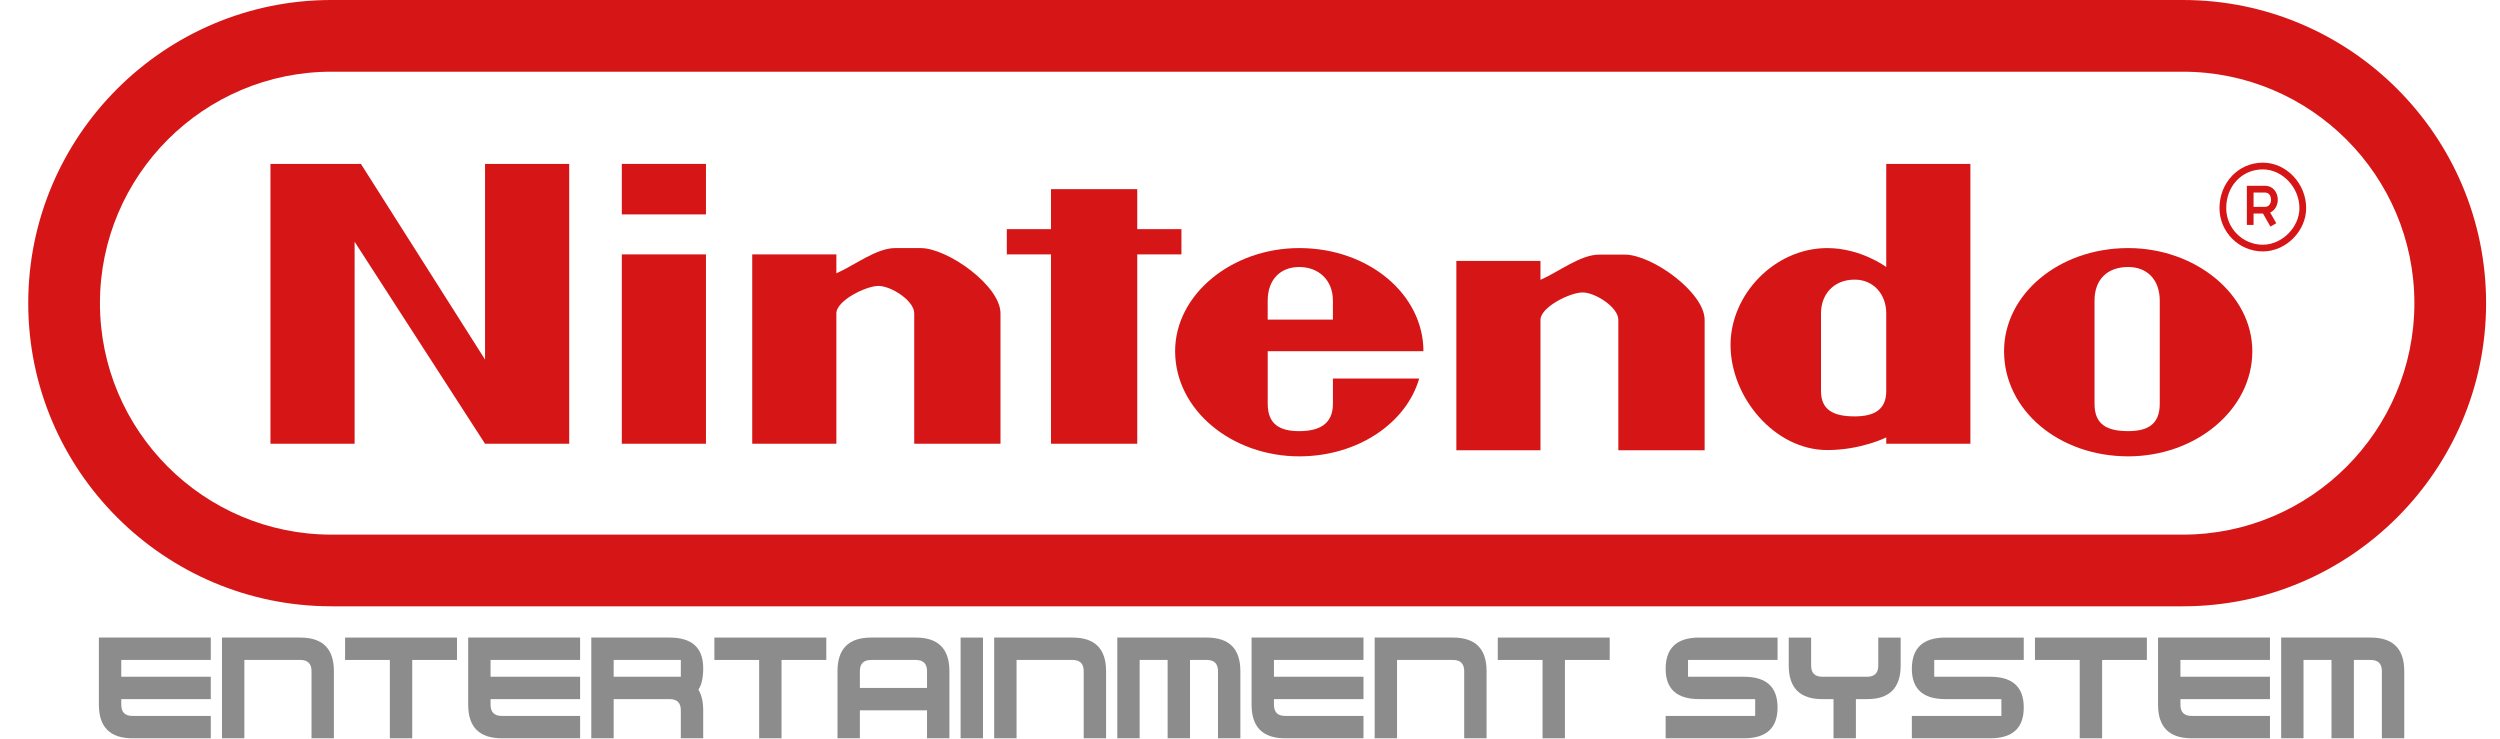
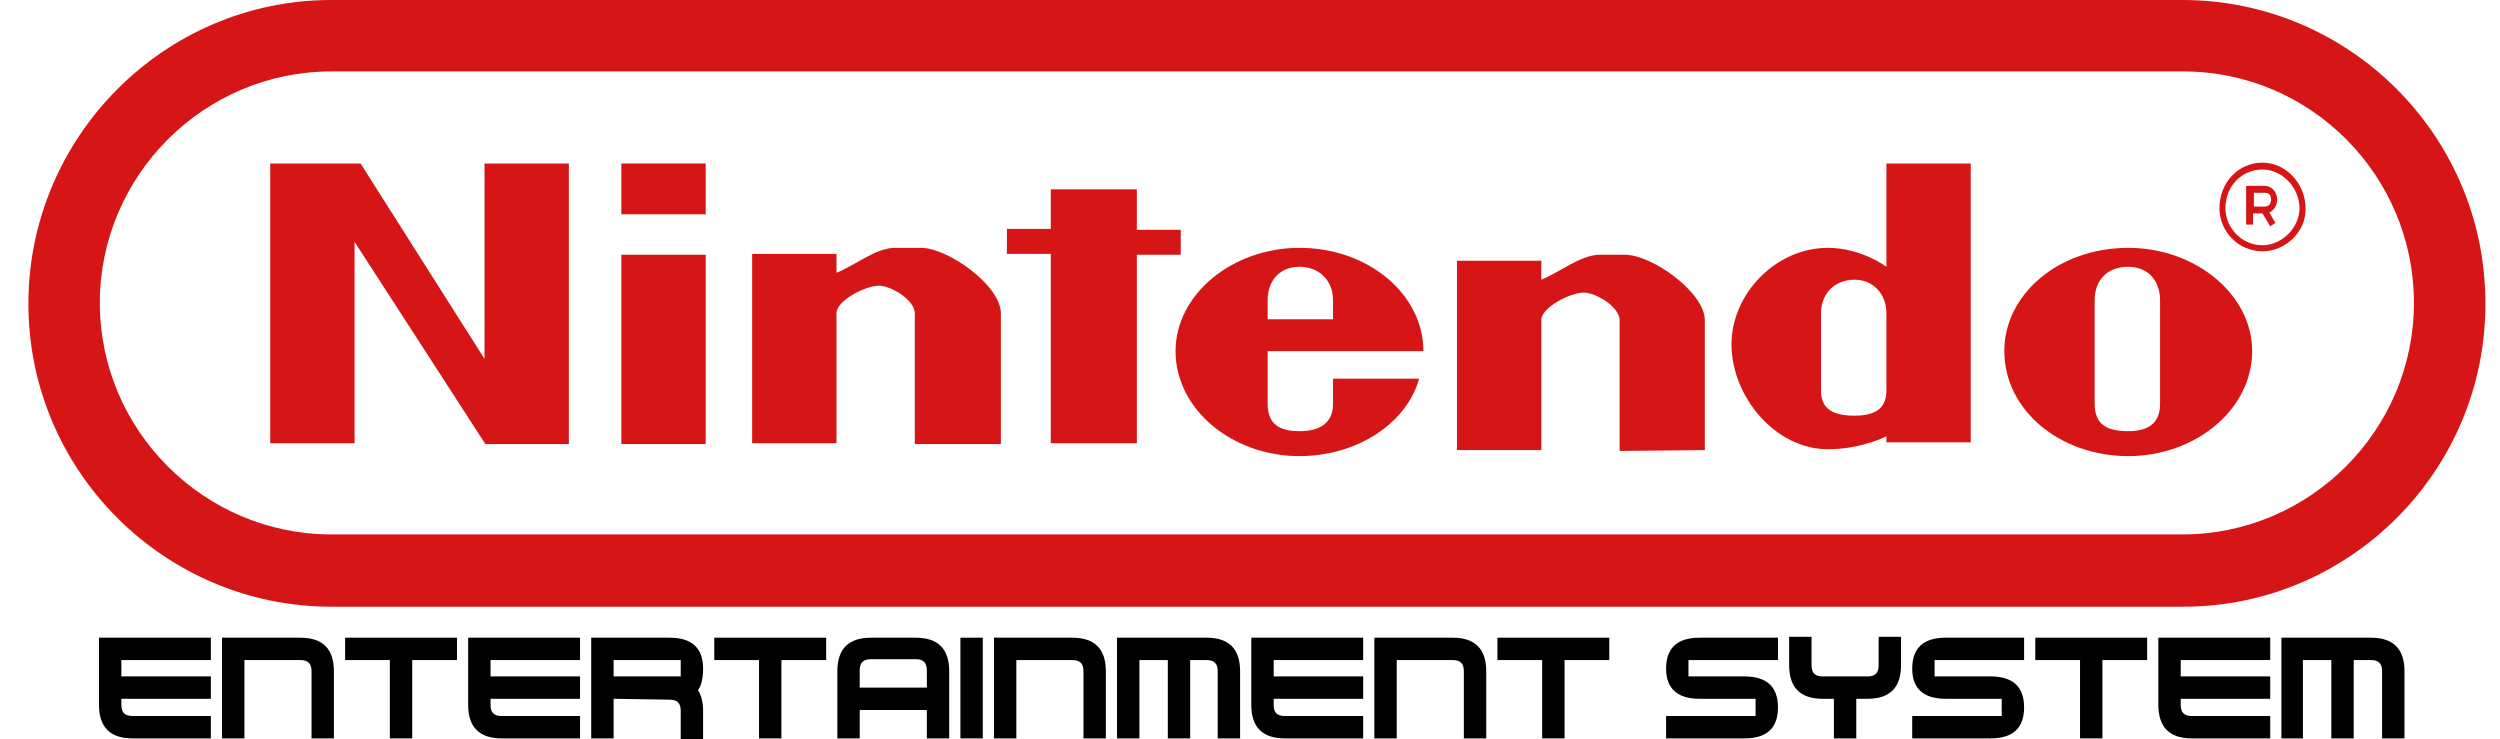
- <svg xmlns="http://www.w3.org/2000/svg" version="1.1" id="Ebene_1" x="0px" y="0px" width="290.5px" height="85.789px" viewBox="23.577 0 290.5 85.789" enable-background="new 23.577 0 290.5 85.789" xml:space="preserve">
+ <svg xmlns="http://www.w3.org/2000/svg" version="1.1" id="Ebene_1" x="0px" y="0px" viewBox="0 0 290.5 85.8" style="enable-background:new 0 0 290.5 85.8;" xml:space="preserve">
+   <style type="text/css">
+ 	.st0{fill:#D61616;}
+ </style>
  <g>
-     <path fill="#D61616" d="M277.235,70.452H62.086c-19.423,0-35.228-15.804-35.228-35.228S42.665,0,62.086,0h215.146   c19.426,0,35.229,15.802,35.229,35.226C312.461,54.649,296.66,70.452,277.235,70.452z M62.086,8.333   c-14.829,0-26.895,12.063-26.895,26.895c0,14.828,12.064,26.895,26.895,26.895h215.146c14.826,0,26.896-12.065,26.896-26.895   c0-14.83-12.068-26.895-26.896-26.895H62.086z" />
-     <path fill="#D61616" d="M89.718,51.562V19.047H79.94v22.735L65.516,19.047H55.004v32.515h9.779V28.093l15.154,23.469H89.718z" />
-     <path fill="#D61616" d="M105.61,51.562V29.56h-9.778v22.002H105.61z" />
-     <path fill="#D61616" d="M105.61,24.914v-5.867h-9.778v5.867H105.61z" />
-     <path id="_x33_162" fill="#D61616" d="M139.834,51.562V36.403c0-3.178-6.112-7.577-9.289-7.577h-2.935   c-2.199,0-4.646,1.956-6.846,2.934V29.56h-9.778v22.002h9.778V36.403c0-1.467,3.422-3.178,4.891-3.178   c1.467,0,4.154,1.711,4.154,3.178v15.158L139.834,51.562L139.834,51.562z" />
-     <path id="_x33_162_1_" fill="#D61616" d="M221.655,52.319V37.162c0-3.18-6.109-7.578-9.293-7.578h-2.932   c-2.201,0-4.646,1.956-6.849,2.933v-2.199h-9.776V52.32h9.776V37.162c0-1.467,3.425-3.18,4.892-3.18s4.154,1.713,4.154,3.18v15.156   H221.655z" />
-     <path fill="#D61616" d="M155.725,51.562V29.56h5.135v-2.934h-5.135v-4.646h-10.021v4.646h-5.135v2.934h5.135v22.002H155.725z" />
-     <path fill="#D61616" d="M174.549,28.826c-7.823,0-14.423,5.378-14.423,11.979c0,6.846,6.6,12.223,14.423,12.223   c6.846,0,12.469-3.91,13.936-9.045h-10.021v2.935c0,2.444-1.709,3.18-3.91,3.18c-2.199,0-3.668-0.734-3.668-3.18v-6.111h18.094   C188.975,34.205,182.619,28.826,174.549,28.826z M174.549,31.026c2.201,0,3.912,1.468,3.912,3.912v2.199h-7.578v-2.199   C170.883,32.493,172.35,31.026,174.549,31.026z" />
-     <path fill="#D61616" d="M270.875,28.826c-8.07,0-14.427,5.378-14.427,11.979c0,6.846,6.354,12.223,14.427,12.223   c7.817,0,14.422-5.377,14.422-12.223C285.293,34.205,278.694,28.826,270.875,28.826z M270.875,31.026   c2.194,0,3.666,1.468,3.666,3.912v11.979c0,2.443-1.472,3.179-3.666,3.179c-2.445,0-3.914-0.734-3.914-3.179V34.938   C266.959,32.493,268.428,31.026,270.875,31.026z" />
-     <path fill="#D61616" d="M242.758,19.047v11.979c0,0-2.937-2.199-6.849-2.199c-6.11,0-11.244,5.378-11.244,11.246   c0,6.111,5.136,12.224,11.244,12.224c3.912,0,6.849-1.467,6.849-1.467v0.731h9.778V19.047H242.758z M239.09,32.493   c2.198,0,3.668,1.712,3.668,3.912v9.045c0,2.2-1.47,2.934-3.668,2.934c-2.443,0-3.912-0.732-3.912-2.934v-9.045   C235.178,34.205,236.647,32.493,239.09,32.493z" />
+     <path fill="#D61616" d="M253.7,70.5H38.5c-19.4,0-35.2-15.8-35.2-35.2S19.1,0,38.5,0h215.1c19.4,0,35.2,15.8,35.2,35.2   C288.9,54.6,273.1,70.5,253.7,70.5z M38.5,8.3c-14.8,0-26.9,12.1-26.9,26.9c0,14.8,12.1,26.9,26.9,26.9h215.1   c14.8,0,26.9-12.1,26.9-26.9S268.5,8.3,253.7,8.3H38.5z" />
+     <path fill="#D61616" d="M66.1,51.6V19h-9.8v22.7L41.9,19H31.4v32.5h9.8V28.1l15.2,23.5H66.1z" />
+     <path fill="#D61616" d="M82,51.6v-22h-9.8v22H82z" />
+     <path fill="#D61616" d="M82,24.9V19h-9.8v5.9H82z" />
+     <path id="_x33_162" fill="#D61616" d="M116.3,51.6V36.4c0-3.2-6.1-7.6-9.3-7.6H104c-2.2,0-4.6,2-6.8,2.9v-2.2h-9.8v22h9.8V36.4   c0-1.5,3.4-3.2,4.9-3.2c1.5,0,4.2,1.7,4.2,3.2v15.2L116.3,51.6L116.3,51.6z" />
+     <path id="_x33_162_1_" fill="#D61616" d="M198.1,52.3V37.2c0-3.2-6.1-7.6-9.3-7.6h-2.9c-2.2,0-4.6,2-6.8,2.9v-2.2h-9.8v22h9.8V37.2   c0-1.5,3.4-3.2,4.9-3.2s4.2,1.7,4.2,3.2v15.2L198.1,52.3L198.1,52.3z" />
+     <path fill="#D61616" d="M132.1,51.6v-22h5.1v-2.9h-5.1V22h-10v4.6H117v2.9h5.1v22H132.1z" />
+     <path fill="#D61616" d="M151,28.8c-7.8,0-14.4,5.4-14.4,12c0,6.8,6.6,12.2,14.4,12.2c6.8,0,12.5-3.9,13.9-9h-10v2.9   c0,2.4-1.7,3.2-3.9,3.2c-2.2,0-3.7-0.7-3.7-3.2v-6.1h18.1C165.4,34.2,159,28.8,151,28.8z M151,31c2.2,0,3.9,1.5,3.9,3.9v2.2h-7.6   v-2.2C147.3,32.5,148.8,31,151,31z" />
+     <path fill="#D61616" d="M247.3,28.8c-8.1,0-14.4,5.4-14.4,12c0,6.8,6.4,12.2,14.4,12.2c7.8,0,14.4-5.4,14.4-12.2   C261.7,34.2,255.1,28.8,247.3,28.8z M247.3,31c2.2,0,3.7,1.5,3.7,3.9v12c0,2.4-1.5,3.2-3.7,3.2c-2.4,0-3.9-0.7-3.9-3.2v-12   C243.4,32.5,244.9,31,247.3,31z" />
+     <path fill="#D61616" d="M219.2,19v12c0,0-2.9-2.2-6.8-2.2c-6.1,0-11.2,5.4-11.2,11.2c0,6.1,5.1,12.2,11.2,12.2c3.9,0,6.8-1.5,6.8-1.5   v0.7h9.8V19H219.2z M215.5,32.5c2.2,0,3.7,1.7,3.7,3.9v9c0,2.2-1.5,2.9-3.7,2.9c-2.4,0-3.9-0.7-3.9-2.9v-9   C211.6,34.2,213.1,32.5,215.5,32.5z" />
    <g>
-       <path fill="#D61616" d="M286.516,29.216c-2.773,0-5.035-2.258-5.035-5.035c0-2.959,2.213-5.28,5.035-5.28    c2.729,0,5.037,2.417,5.037,5.28C291.553,26.862,289.203,29.216,286.516,29.216z M286.516,19.683c-2.426,0-4.252,1.935-4.252,4.5    c0,2.344,1.908,4.254,4.252,4.254c2.229,0,4.254-2.027,4.254-4.254C290.77,21.784,288.787,19.683,286.516,19.683z M287.401,26.33    l-0.863-1.516h-1.096v1.321h-0.779V21.59h2.104c0.979,0,1.488,0.813,1.488,1.613c0,0.614-0.303,1.237-0.885,1.491l0.711,1.248    L287.401,26.33z M285.442,24.036h1.32c0.221,0,0.396-0.079,0.521-0.235c0.119-0.149,0.188-0.368,0.188-0.597    c0-0.312-0.15-0.832-0.709-0.832h-1.32V24.036L285.442,24.036z" />
+       <path fill="#D61616" d="M262.9,29.2c-2.8,0-5-2.3-5-5c0-3,2.2-5.3,5-5.3c2.7,0,5,2.4,5,5.3C268,26.9,265.6,29.2,262.9,29.2z     M262.9,19.7c-2.4,0-4.3,1.9-4.3,4.5c0,2.3,1.9,4.3,4.3,4.3c2.2,0,4.3-2,4.3-4.3C267.2,21.8,265.2,19.7,262.9,19.7z M263.8,26.3    l-0.9-1.5h-1.1v1.3h-0.8v-4.5h2.1c1,0,1.5,0.8,1.5,1.6c0,0.6-0.3,1.2-0.9,1.5l0.7,1.2L263.8,26.3z M261.9,24h1.3    c0.2,0,0.4-0.1,0.5-0.2c0.1-0.1,0.2-0.4,0.2-0.6c0-0.3-0.1-0.8-0.7-0.8h-1.3L261.9,24L261.9,24z" />
    </g>
  </g>
  <g>
-     <path fill="#8C8C8C" d="M48.071,85.789h-9.103c-2.601,0-3.901-1.301-3.901-3.901v-7.803h13.004v2.602H37.667v1.95h10.403v2.601   H37.667v0.65c0,0.867,0.434,1.301,1.301,1.301h9.103V85.789z" />
-     <path fill="#8C8C8C" d="M49.372,85.789V74.085h9.103c2.601,0,3.901,1.301,3.901,3.901v7.803h-2.601v-7.803   c0-0.866-0.434-1.3-1.3-1.3h-6.502v9.103H49.372z" />
-     <path fill="#8C8C8C" d="M63.676,74.085H76.68v2.602h-5.202v9.103h-2.601v-9.103h-5.202V74.085z" />
-     <path fill="#8C8C8C" d="M90.984,85.789h-9.103c-2.601,0-3.901-1.301-3.901-3.901v-7.803h13.004v2.602H80.581v1.95h10.403v2.601   H80.581v0.65c0,0.867,0.434,1.301,1.301,1.301h9.103V85.789z" />
-     <path fill="#8C8C8C" d="M94.886,81.238v4.552h-2.601V74.085h9.103c2.601,0,3.901,1.188,3.901,3.563   c0,1.127-0.187,1.955-0.559,2.483c0.373,0.616,0.559,1.418,0.559,2.406v3.251h-2.601v-3.251c0-0.867-0.434-1.301-1.3-1.301H94.886z    M94.886,78.637h7.803v-1.95h-7.803V78.637z" />
-     <path fill="#8C8C8C" d="M106.589,74.085h13.004v2.602h-5.202v9.103h-2.601v-9.103h-5.202V74.085z" />
-     <path fill="#8C8C8C" d="M123.495,82.538v3.251h-2.601v-7.803c0-2.601,1.3-3.901,3.901-3.901h5.202c2.601,0,3.901,1.301,3.901,3.901   v7.803h-2.601v-3.251H123.495z M131.297,79.938v-1.951c0-0.866-0.434-1.3-1.3-1.3h-5.202c-0.867,0-1.301,0.434-1.301,1.3v1.951   H131.297z" />
-     <path fill="#8C8C8C" d="M135.199,85.789V74.085h2.601v11.704H135.199z" />
-     <path fill="#8C8C8C" d="M139.1,85.789V74.085h9.103c2.601,0,3.901,1.301,3.901,3.901v7.803h-2.601v-7.803   c0-0.866-0.434-1.3-1.3-1.3h-6.502v9.103H139.1z" />
-     <path fill="#8C8C8C" d="M153.404,85.789V74.085h10.403c2.602,0,3.901,1.301,3.901,3.901v7.803h-2.601v-7.803   c0-0.866-0.434-1.3-1.301-1.3h-1.95v9.103h-2.601v-9.103h-3.251v9.103H153.404z" />
-     <path fill="#8C8C8C" d="M182.013,85.789h-9.103c-2.601,0-3.901-1.301-3.901-3.901v-7.803h13.004v2.602H171.61v1.95h10.403v2.601   H171.61v0.65c0,0.867,0.434,1.301,1.301,1.301h9.103V85.789z" />
-     <path fill="#8C8C8C" d="M183.314,85.789V74.085h9.103c2.602,0,3.901,1.301,3.901,3.901v7.803h-2.601v-7.803   c0-0.866-0.434-1.3-1.301-1.3h-6.502v9.103H183.314z" />
-     <path fill="#8C8C8C" d="M197.619,74.085h13.004v2.602h-5.201v9.103h-2.602v-9.103h-5.201V74.085z" />
-     <path fill="#8C8C8C" d="M217.125,83.189h10.403v-1.951h-6.502c-2.601,0-3.901-1.175-3.901-3.523c0-2.419,1.301-3.629,3.901-3.629   h9.103v2.602h-10.403v1.95h6.502c2.602,0,3.901,1.192,3.901,3.576s-1.3,3.576-3.901,3.576h-9.103V83.189z" />
-     <path fill="#8C8C8C" d="M236.63,81.238h-1.3c-2.601,0-3.901-1.3-3.901-3.901v-3.251h2.601v3.251c0,0.867,0.434,1.301,1.301,1.301   h5.201c0.867,0,1.301-0.434,1.301-1.301v-3.251h2.601v3.251c0,2.602-1.3,3.901-3.901,3.901h-1.3v4.552h-2.602V81.238z" />
-     <path fill="#8C8C8C" d="M245.734,83.189h10.403v-1.951h-6.502c-2.601,0-3.901-1.175-3.901-3.523c0-2.419,1.301-3.629,3.901-3.629   h9.103v2.602h-10.403v1.95h6.502c2.602,0,3.901,1.192,3.901,3.576s-1.3,3.576-3.901,3.576h-9.103V83.189z" />
-     <path fill="#8C8C8C" d="M260.039,74.085h13.004v2.602h-5.201v9.103h-2.602v-9.103h-5.201V74.085z" />
-     <path fill="#8C8C8C" d="M287.346,85.789h-9.103c-2.601,0-3.901-1.301-3.901-3.901v-7.803h13.004v2.602h-10.403v1.95h10.403v2.601   h-10.403v0.65c0,0.867,0.434,1.301,1.301,1.301h9.103V85.789z" />
-     <path fill="#8C8C8C" d="M288.647,85.789V74.085h10.403c2.601,0,3.901,1.301,3.901,3.901v7.803h-2.601v-7.803   c0-0.866-0.434-1.3-1.301-1.3h-1.95v9.103h-2.602v-9.103h-3.251v9.103H288.647z" />
+     <path d="M24.5,85.8h-9.1c-2.6,0-3.9-1.3-3.9-3.9v-7.8h13v2.6H14.1v1.9h10.4v2.6H14.1v0.7c0,0.9,0.4,1.3,1.3,1.3h9.1V85.8z" />
+     <path d="M25.8,85.8V74.1h9.1c2.6,0,3.9,1.3,3.9,3.9v7.8h-2.6V78c0-0.9-0.4-1.3-1.3-1.3h-6.5v9.1C28.4,85.8,25.8,85.8,25.8,85.8z" />
+     <path d="M40.1,74.1h13v2.6h-5.2v9.1h-2.6v-9.1h-5.2L40.1,74.1L40.1,74.1z" />
+     <path d="M67.4,85.8h-9.1c-2.6,0-3.9-1.3-3.9-3.9v-7.8h13v2.6H57v1.9h10.4v2.6H57v0.7c0,0.9,0.4,1.3,1.3,1.3h9.1L67.4,85.8   L67.4,85.8z" />
+     <path d="M71.3,81.2v4.6h-2.6V74.1h9.1c2.6,0,3.9,1.2,3.9,3.6c0,1.1-0.2,2-0.6,2.5c0.4,0.6,0.6,1.4,0.6,2.4v3.3h-2.6v-3.3   c0-0.9-0.4-1.3-1.3-1.3L71.3,81.2L71.3,81.2z M71.3,78.6h7.8v-1.9h-7.8V78.6z" />
+     <path d="M83,74.1h13v2.6h-5.2v9.1h-2.6v-9.1H83L83,74.1L83,74.1z" />
+     <path d="M99.9,82.5v3.3h-2.6V78c0-2.6,1.3-3.9,3.9-3.9h5.2c2.6,0,3.9,1.3,3.9,3.9v7.8h-2.6v-3.3H99.9z M107.7,79.9v-2   c0-0.9-0.4-1.3-1.3-1.3h-5.2c-0.9,0-1.3,0.4-1.3,1.3v2H107.7z" />
+     <path d="M111.6,85.8V74.1h2.6v11.7H111.6z" />
+     <path d="M115.5,85.8V74.1h9.1c2.6,0,3.9,1.3,3.9,3.9v7.8h-2.6V78c0-0.9-0.4-1.3-1.3-1.3h-6.5v9.1C118.1,85.8,115.5,85.8,115.5,85.8   z" />
+     <path d="M129.8,85.8V74.1h10.4c2.6,0,3.9,1.3,3.9,3.9v7.8h-2.6V78c0-0.9-0.4-1.3-1.3-1.3h-1.9v9.1h-2.6v-9.1h-3.3v9.1   C132.4,85.8,129.8,85.8,129.8,85.8z" />
+     <path d="M158.4,85.8h-9.1c-2.6,0-3.9-1.3-3.9-3.9v-7.8h13v2.6H148v1.9h10.4v2.6H148v0.7c0,0.9,0.4,1.3,1.3,1.3h9.1L158.4,85.8   L158.4,85.8z" />
+     <path d="M159.7,85.8V74.1h9.1c2.6,0,3.9,1.3,3.9,3.9v7.8h-2.6V78c0-0.9-0.4-1.3-1.3-1.3h-6.5v9.1C162.3,85.8,159.7,85.8,159.7,85.8   z" />
+     <path d="M174,74.1h13v2.6h-5.2v9.1h-2.6v-9.1H174L174,74.1L174,74.1z" />
+     <path d="M193.5,83.2H204v-2h-6.5c-2.6,0-3.9-1.2-3.9-3.5c0-2.4,1.3-3.6,3.9-3.6h9.1v2.6h-10.4v1.9h6.5c2.6,0,3.9,1.2,3.9,3.6   s-1.3,3.6-3.9,3.6h-9.1V83.2z" />
+     <path d="M213.1,81.2h-1.3c-2.6,0-3.9-1.3-3.9-3.9v-3.3h2.6v3.3c0,0.9,0.4,1.3,1.3,1.3h5.2c0.9,0,1.3-0.4,1.3-1.3v-3.3h2.6v3.3   c0,2.6-1.3,3.9-3.9,3.9h-1.3v4.6h-2.6L213.1,81.2L213.1,81.2z" />
+     <path d="M222.2,83.2h10.4v-2h-6.5c-2.6,0-3.9-1.2-3.9-3.5c0-2.4,1.3-3.6,3.9-3.6h9.1v2.6h-10.4v1.9h6.5c2.6,0,3.9,1.2,3.9,3.6   s-1.3,3.6-3.9,3.6h-9.1L222.2,83.2L222.2,83.2z" />
+     <path d="M236.5,74.1h13v2.6h-5.2v9.1h-2.6v-9.1h-5.2L236.5,74.1L236.5,74.1z" />
+     <path d="M263.8,85.8h-9.1c-2.6,0-3.9-1.3-3.9-3.9v-7.8h13v2.6h-10.4v1.9h10.4v2.6h-10.4v0.7c0,0.9,0.4,1.3,1.3,1.3h9.1L263.8,85.8   L263.8,85.8z" />
+     <path d="M265.1,85.8V74.1h10.4c2.6,0,3.9,1.3,3.9,3.9v7.8h-2.6V78c0-0.9-0.4-1.3-1.3-1.3h-2v9.1h-2.6v-9.1h-3.3v9.1   C267.7,85.8,265.1,85.8,265.1,85.8z" />
  </g>
</svg>
